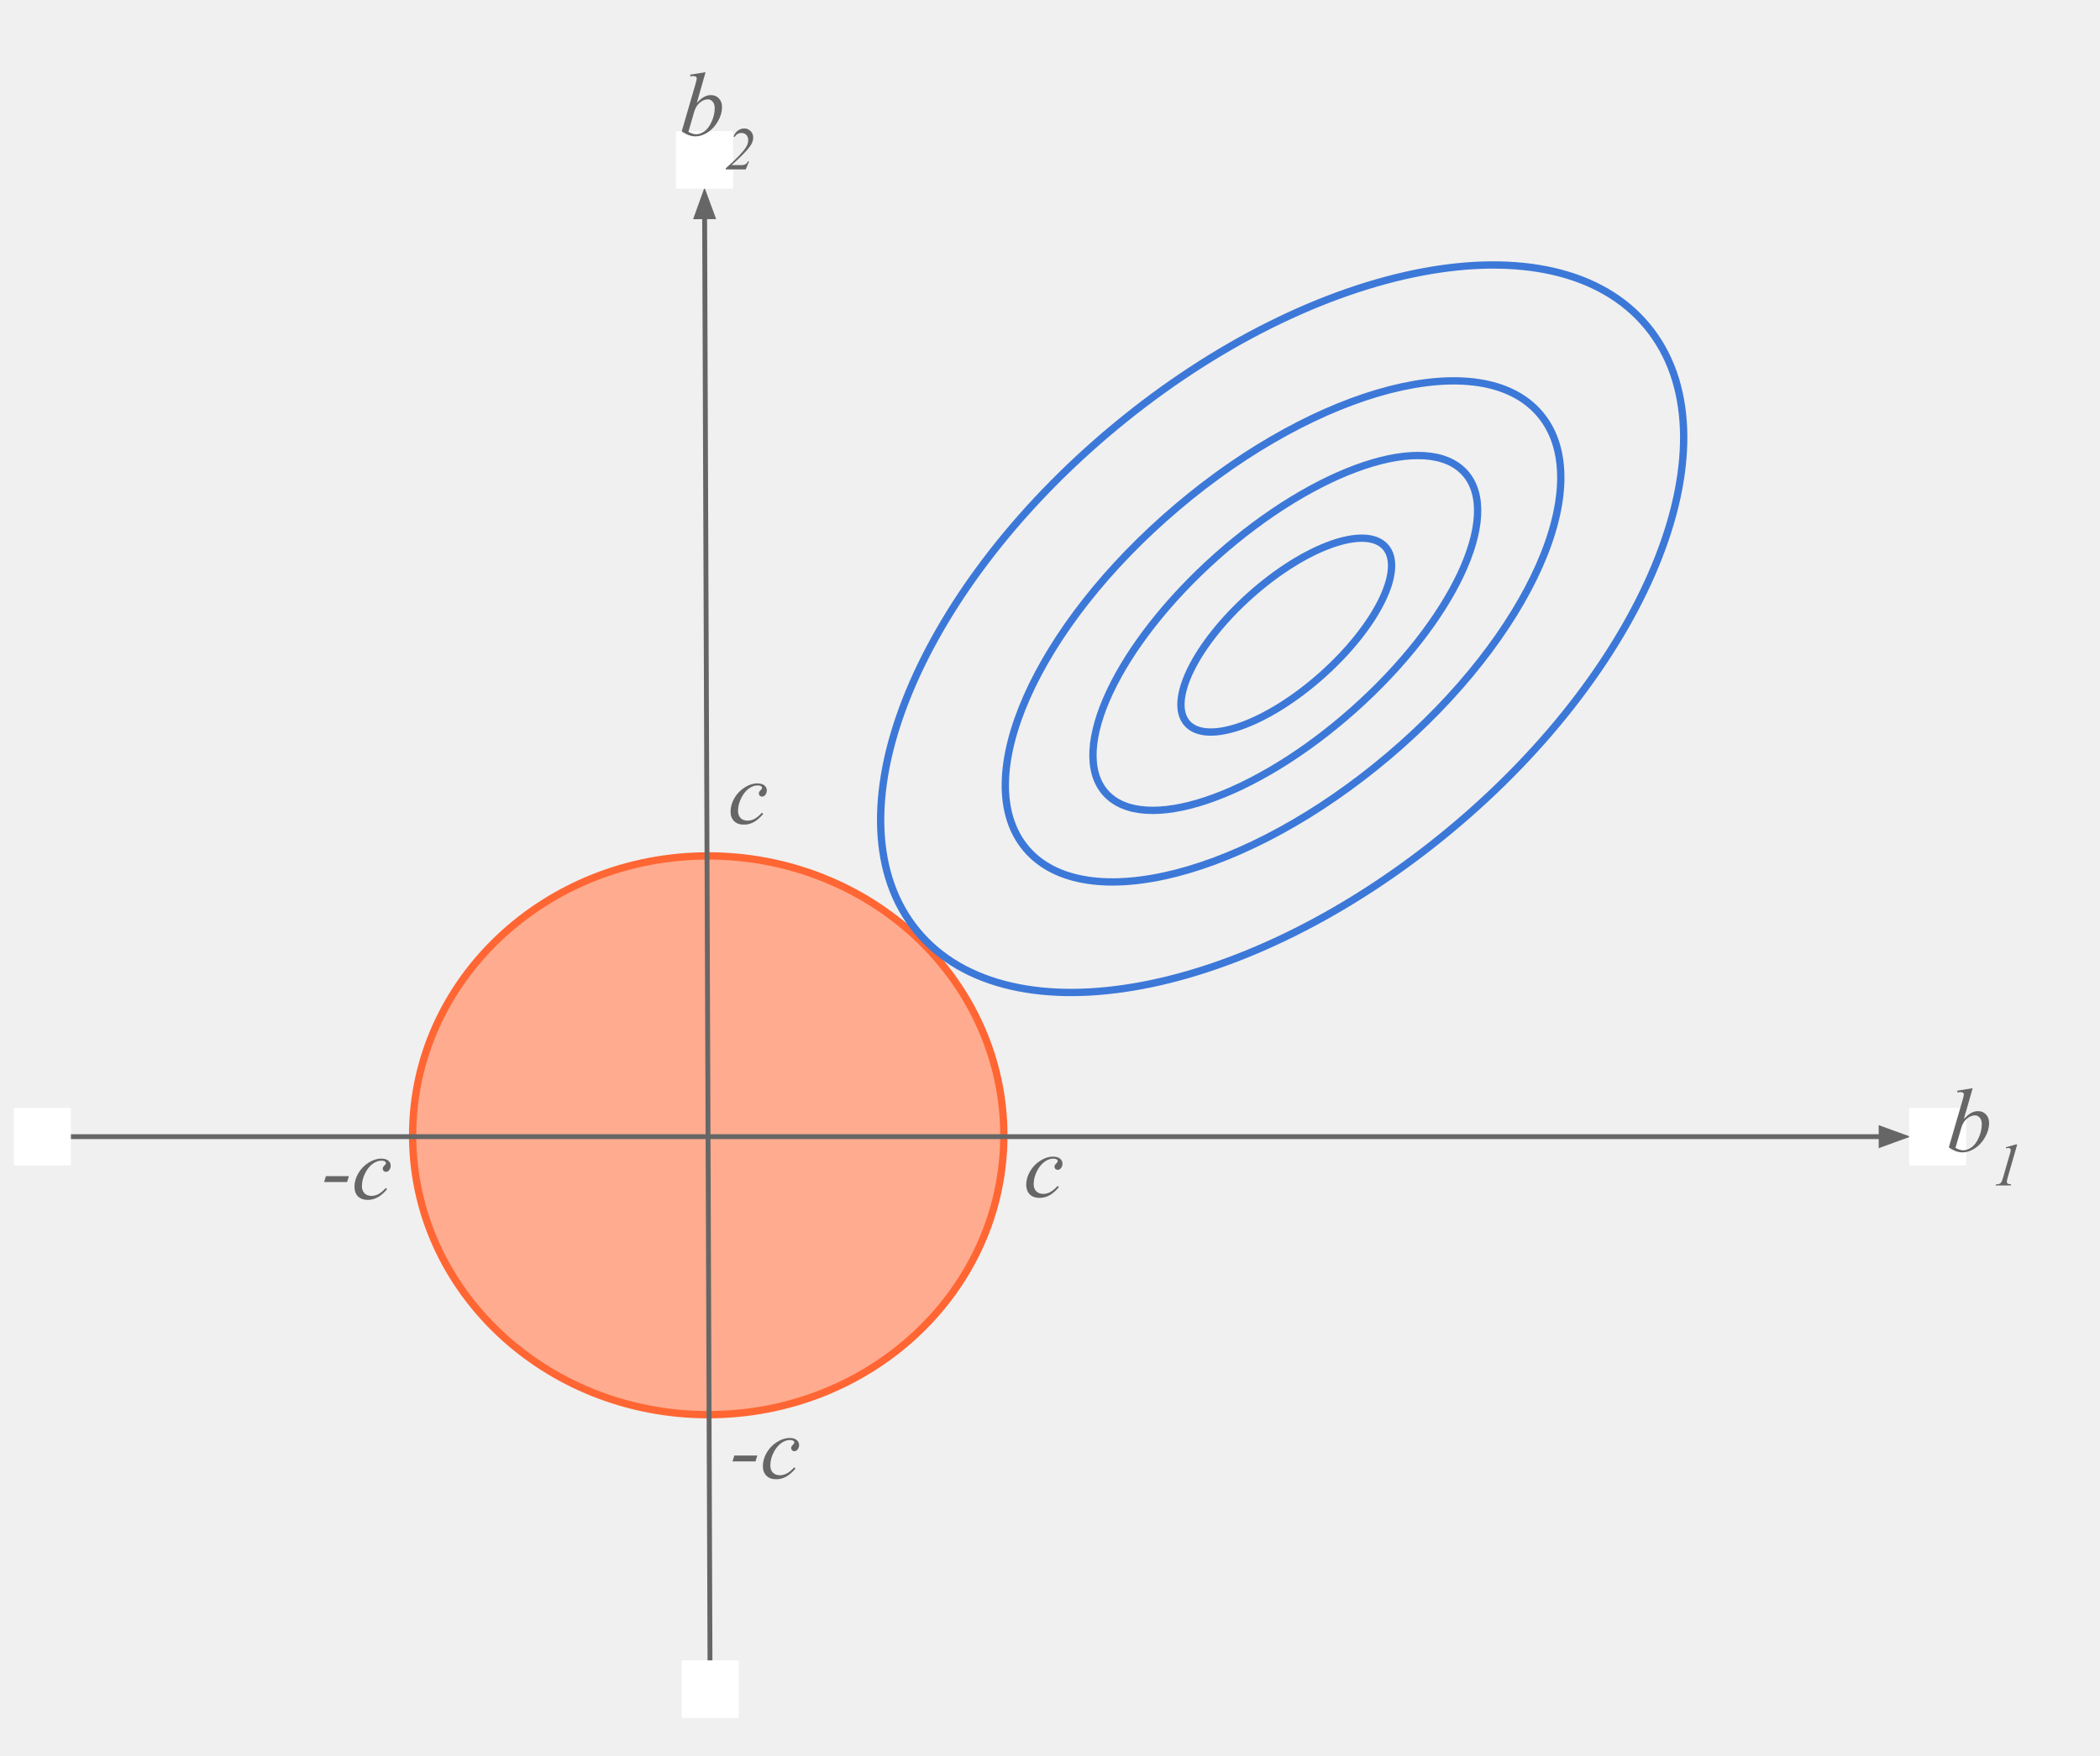
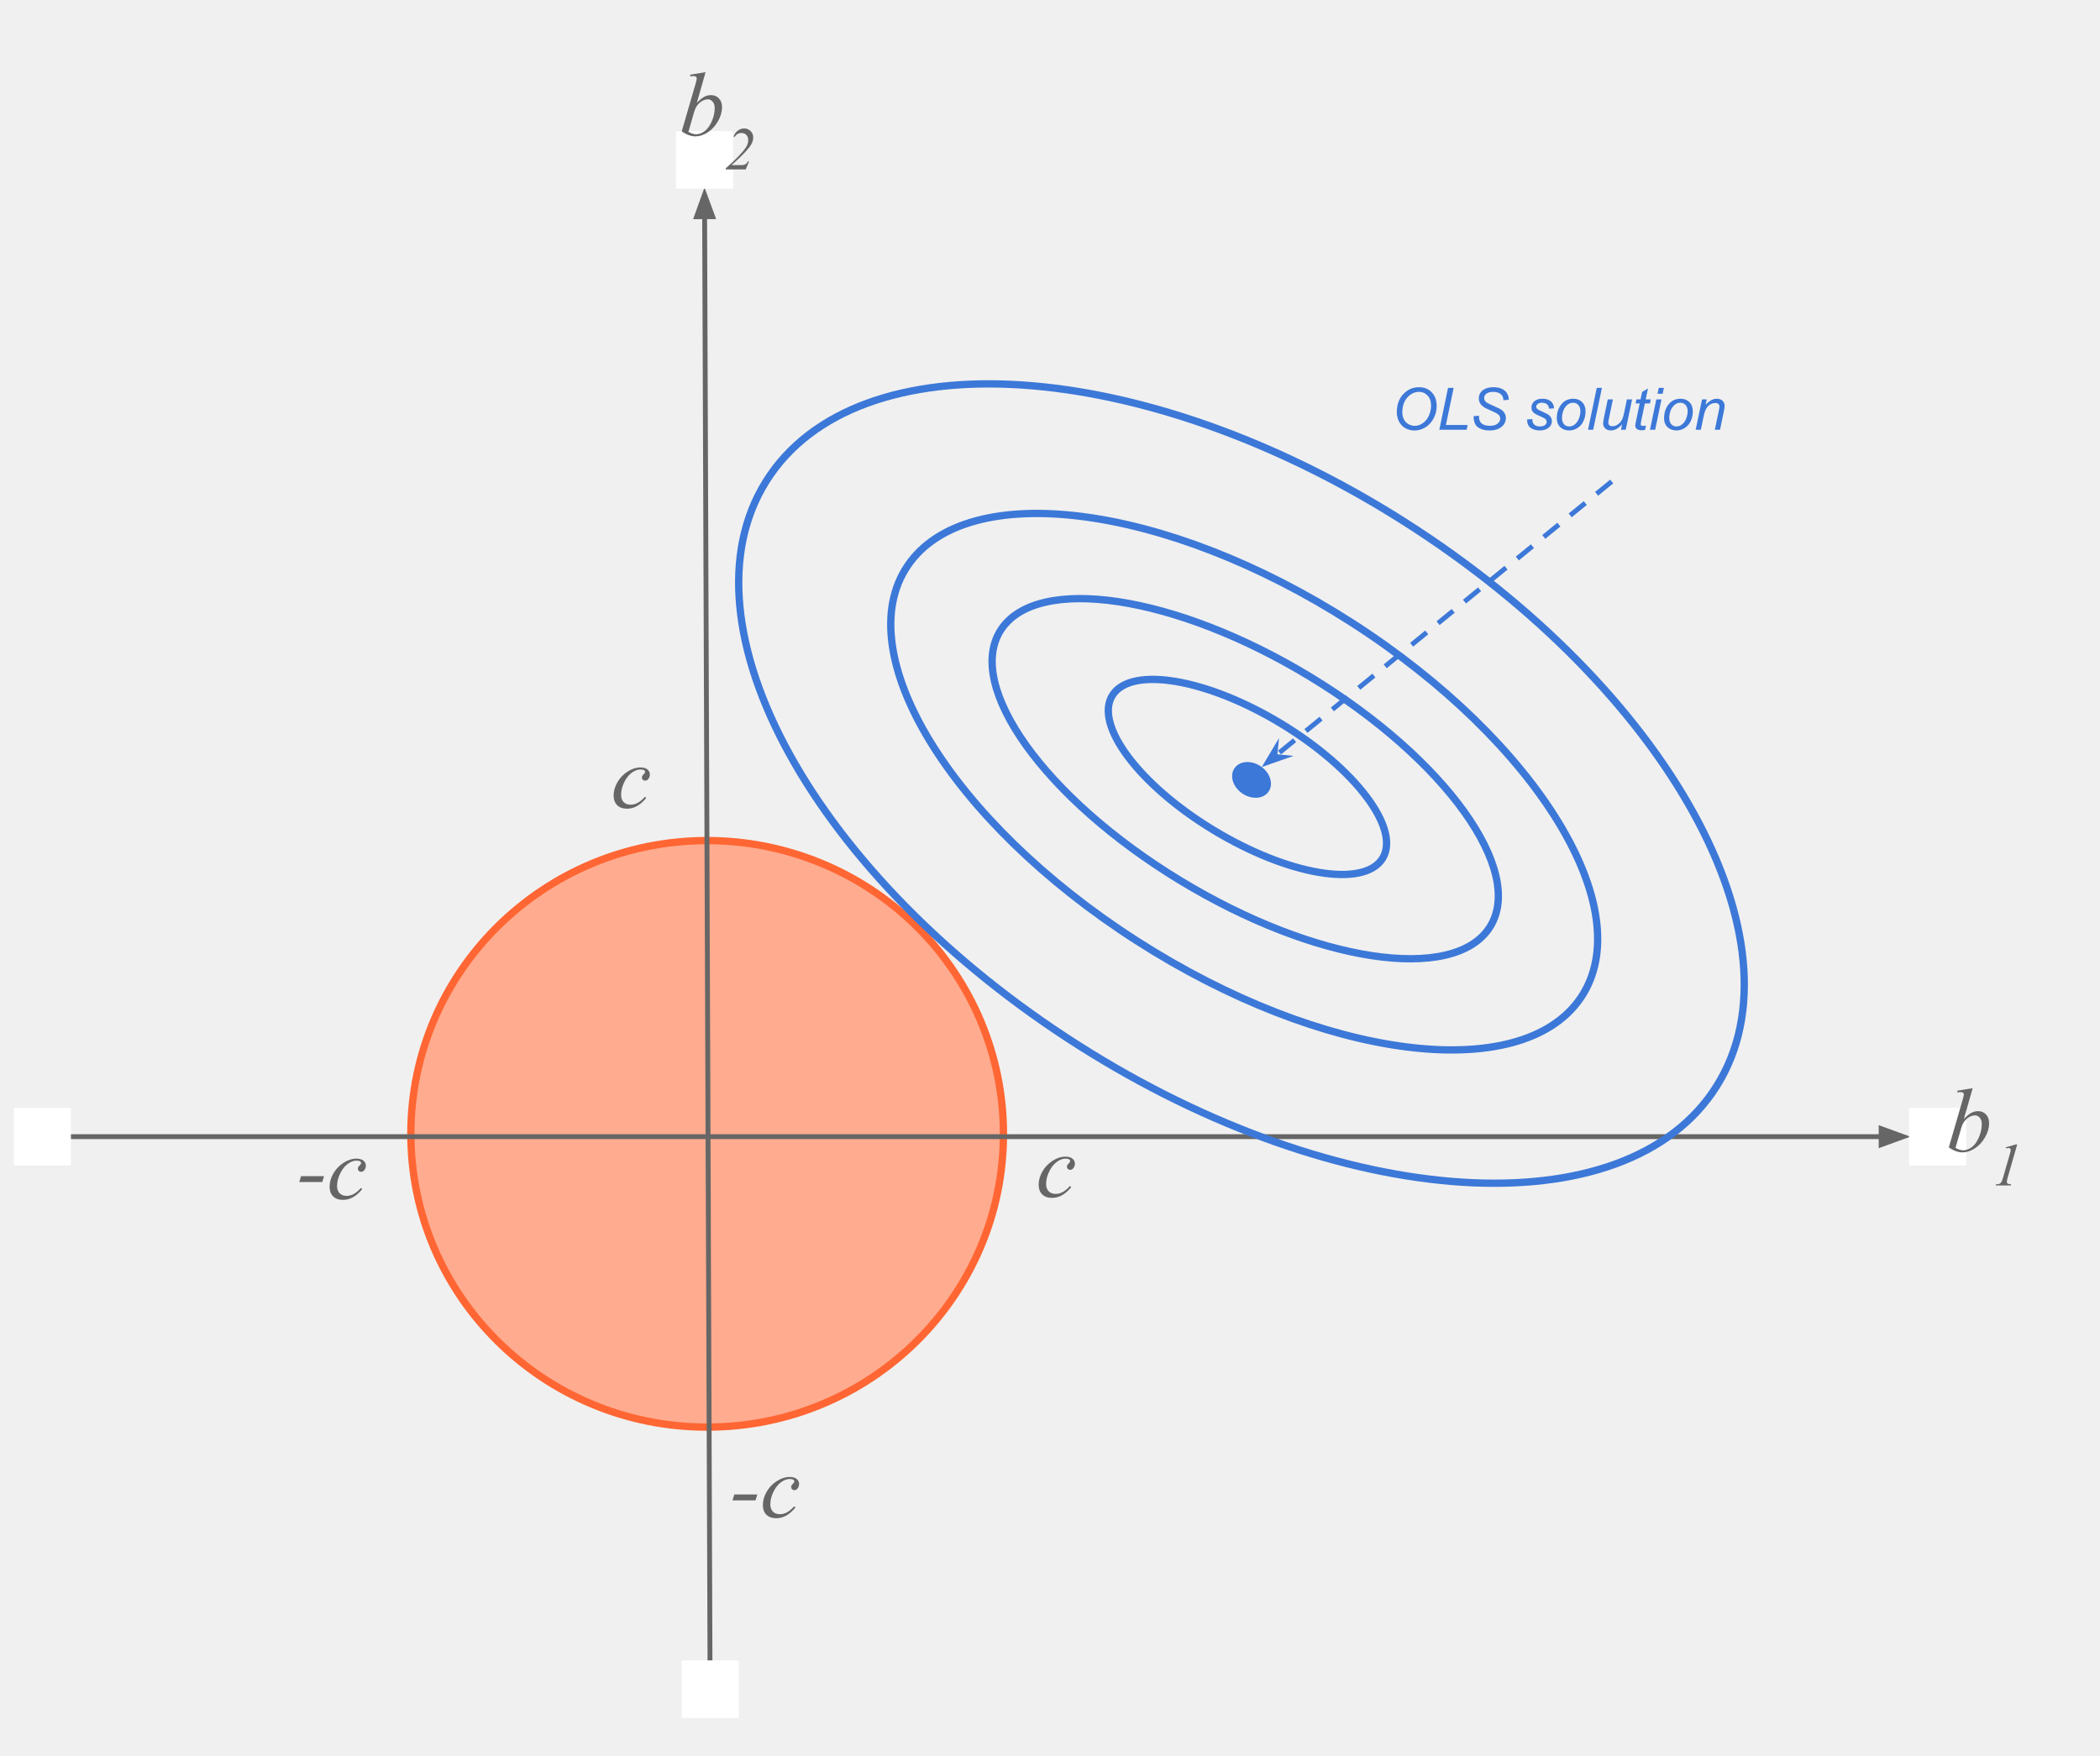
<svg xmlns="http://www.w3.org/2000/svg" version="1.1" viewBox="0.0 0.0 861.971 720.814" fill="none" stroke="none" stroke-linecap="square" stroke-miterlimit="10">
  <clipPath id="p.0">
    <path d="m0 0l861.971 0l0 720.814l-861.971 0l0 -720.814z" clip-rule="nonzero" />
  </clipPath>
  <g clip-path="url(#p.0)">
    <path fill="#000000" fill-opacity="0.0" d="m0 0l861.971 0l0 720.814l-861.971 0z" fill-rule="evenodd" />
-     <path fill="#ffab8f" d="m169.37 466.114l0 0c0 -63.352 54.325 -114.709 121.339 -114.709l0 0c32.181 0 63.044 12.085 85.799 33.597c22.755 21.512 35.539 50.689 35.539 81.111l0 0c0 63.352 -54.325 114.709 -121.339 114.709l0 0c-67.013 0 -121.339 -51.357 -121.339 -114.709z" fill-rule="evenodd" />
-     <path stroke="#ff6633" stroke-width="3.0" stroke-linejoin="round" stroke-linecap="butt" d="m169.37 466.114l0 0c0 -63.352 54.325 -114.709 121.339 -114.709l0 0c32.181 0 63.044 12.085 85.799 33.597c22.755 21.512 35.539 50.689 35.539 81.111l0 0c0 63.352 -54.325 114.709 -121.339 114.709l0 0c-67.013 0 -121.339 -51.357 -121.339 -114.709z" fill-rule="evenodd" />
+     <path fill="#ffab8f" d="m168.641 465.519l0 0c0 -66.5 54.452 -120.409 121.622 -120.409l0 0c32.256 0 63.191 12.686 86 35.267c22.809 22.581 35.622 53.208 35.622 85.142l0 0c0 66.5 -54.452 120.409 -121.622 120.409l0 0c-67.17 0 -121.622 -53.909 -121.622 -120.409z" fill-rule="evenodd" />
+     <path stroke="#ff6633" stroke-width="3.0" stroke-linejoin="round" stroke-linecap="butt" d="m168.641 465.519l0 0c0 -66.5 54.452 -120.409 121.622 -120.409l0 0c32.256 0 63.191 12.686 86 35.267c22.809 22.581 35.622 53.208 35.622 85.142l0 0c0 66.5 -54.452 120.409 -121.622 120.409l0 0c-67.17 0 -121.622 -53.909 -121.622 -120.409z" fill-rule="evenodd" />
    <path fill="#000000" fill-opacity="0.0" d="m291.509 704.845l-2.331 -627.874" fill-rule="evenodd" />
    <path stroke="#666666" stroke-width="2.0" stroke-linejoin="round" stroke-linecap="butt" d="m291.509 704.845l-2.286 -615.874" fill-rule="evenodd" />
    <path fill="#666666" stroke="#666666" stroke-width="2.0" stroke-linecap="butt" d="m292.526 88.959l-3.337 -9.064l-3.27 9.088z" fill-rule="evenodd" />
    <path fill="#000000" fill-opacity="0.0" d="m28.612 466.675l755.528 0" fill-rule="evenodd" />
    <path stroke="#666666" stroke-width="2.0" stroke-linejoin="round" stroke-linecap="butt" d="m28.612 466.675l743.528 0" fill-rule="evenodd" />
    <path fill="#666666" stroke="#666666" stroke-width="2.0" stroke-linecap="butt" d="m772.139 469.978l9.076 -3.303l-9.076 -3.303z" fill-rule="evenodd" />
-     <path fill="#000000" fill-opacity="0.0" d="m376.52 382.384l0 0c-37.947 -45.748 -1.657 -138.464 81.055 -207.087l0 0c82.712 -68.622 180.526 -87.166 218.472 -41.417l0 0c37.947 45.748 1.657 138.464 -81.055 207.087l0 0c-82.712 68.622 -180.526 87.166 -218.472 41.417z" fill-rule="evenodd" />
-     <path stroke="#3c78d8" stroke-width="3.0" stroke-linejoin="round" stroke-linecap="butt" d="m376.52 382.384l0 0c-37.947 -45.748 -1.657 -138.464 81.055 -207.087l0 0c82.712 -68.622 180.526 -87.166 218.472 -41.417l0 0c37.947 45.748 1.657 138.464 -81.055 207.087l0 0c-82.712 68.622 -180.526 87.166 -218.472 41.417z" fill-rule="evenodd" />
-     <path fill="#000000" fill-opacity="0.0" d="m421.213 348.46l0 0c-23.909 -28.249 3.913 -91.099 62.142 -140.378l0 0c58.229 -49.279 124.815 -66.328 148.724 -38.079l0 0c23.909 28.249 -3.913 91.098 -62.142 140.378l0 0c-58.229 49.279 -124.815 66.328 -148.724 38.079z" fill-rule="evenodd" />
-     <path stroke="#3c78d8" stroke-width="3.0" stroke-linejoin="round" stroke-linecap="butt" d="m421.213 348.46l0 0c-23.909 -28.249 3.913 -91.099 62.142 -140.378l0 0c58.229 -49.279 124.815 -66.328 148.724 -38.079l0 0c23.909 28.249 -3.913 91.098 -62.142 140.378l0 0c-58.229 49.279 -124.815 66.328 -148.724 38.079z" fill-rule="evenodd" />
-     <path fill="#000000" fill-opacity="0.0" d="m453.787 325.521l0 0c-15.49 -17.412 4.985 -60.922 45.732 -97.181l0 0c40.747 -36.259 86.337 -51.538 101.827 -34.126l0 0c15.49 17.412 -4.985 60.922 -45.732 97.181l0 0c-40.747 36.259 -86.337 51.538 -101.827 34.126z" fill-rule="evenodd" />
-     <path stroke="#3c78d8" stroke-width="3.0" stroke-linejoin="round" stroke-linecap="butt" d="m453.787 325.521l0 0c-15.49 -17.412 4.985 -60.922 45.732 -97.181l0 0c40.747 -36.259 86.337 -51.538 101.827 -34.126l0 0c15.49 17.412 -4.985 60.922 -45.732 97.181l0 0c-40.747 36.259 -86.337 51.538 -101.827 34.126z" fill-rule="evenodd" />
    <path fill="#ffffff" d="m277.979 54.331l22.425 0l0 22.646l-22.425 0z" fill-rule="evenodd" />
    <path stroke="#ffffff" stroke-width="1.0" stroke-linejoin="round" stroke-linecap="butt" d="m277.979 54.331l22.425 0l0 22.646l-22.425 0z" fill-rule="evenodd" />
    <path fill="#ffffff" d="m280.297 682.199l22.425 0l0 22.646l-22.425 0z" fill-rule="evenodd" />
    <path stroke="#ffffff" stroke-width="1.0" stroke-linejoin="round" stroke-linecap="butt" d="m280.297 682.199l22.425 0l0 22.646l-22.425 0z" fill-rule="evenodd" />
    <path fill="#ffffff" d="m6.186 455.352l22.425 0l0 22.646l-22.425 0z" fill-rule="evenodd" />
    <path stroke="#ffffff" stroke-width="1.0" stroke-linejoin="round" stroke-linecap="butt" d="m6.186 455.352l22.425 0l0 22.646l-22.425 0z" fill-rule="evenodd" />
    <path fill="#ffffff" d="m784.123 455.352l22.425 0l0 22.646l-22.425 0z" fill-rule="evenodd" />
    <path stroke="#ffffff" stroke-width="1.0" stroke-linejoin="round" stroke-linecap="butt" d="m784.123 455.352l22.425 0l0 22.646l-22.425 0z" fill-rule="evenodd" />
-     <path fill="#000000" fill-opacity="0.0" d="m487.304 296.992l0 0c-8.097 -9.08 3.543 -32.664 26 -52.677l0 0c22.457 -20.013 47.226 -28.875 55.323 -19.795l0 0c8.097 9.08 -3.543 32.664 -26.0 52.677l0 0c-22.457 20.013 -47.226 28.875 -55.323 19.795z" fill-rule="evenodd" />
-     <path stroke="#3c78d8" stroke-width="3.0" stroke-linejoin="round" stroke-linecap="butt" d="m487.304 296.992l0 0c-8.097 -9.08 3.543 -32.664 26 -52.677l0 0c22.457 -20.013 47.226 -28.875 55.323 -19.795l0 0c8.097 9.08 -3.543 32.664 -26.0 52.677l0 0c-22.457 20.013 -47.226 28.875 -55.323 19.795z" fill-rule="evenodd" />
    <path fill="#000000" fill-opacity="0.0" d="m789.934 427.856l57.575 0l0 63.465l-57.575 0z" fill-rule="evenodd" />
    <path fill="#666666" d="m809.699 446.774l-3.578 12.594q1.75 -1.812 3.047 -2.484q1.297 -0.688 2.719 -0.688q2.016 0 3.281 1.344q1.281 1.328 1.281 3.594q0 2.938 -1.688 5.844q-1.672 2.906 -4.203 4.531q-2.531 1.625 -4.984 1.625q-2.766 0 -5.656 -2.062l5.547 -19.078q0.625 -2.203 0.625 -2.594q0 -0.469 -0.281 -0.703q-0.422 -0.328 -1.25 -0.328q-0.375 0 -1.156 0.125l0 -0.688l6.297 -1.031zm-7.047 24.5q1.828 1.0 3.203 1.0q1.609 0 3.328 -1.172q1.719 -1.172 2.984 -3.953q1.281 -2.797 1.281 -5.641q0 -1.688 -0.844 -2.625q-0.828 -0.953 -1.953 -0.953q-1.688 0 -3.312 1.359q-1.625 1.359 -2.312 3.781l-2.375 8.203z" fill-rule="nonzero" />
    <path fill="#666666" d="m827.988 469.883l-3.922 13.625q-0.328 1.203 -0.328 1.734q0 0.438 0.297 0.688q0.312 0.234 1.453 0.312l-0.109 0.453l-6.266 0l0.172 -0.453q1.0 -0.016 1.312 -0.156q0.516 -0.219 0.766 -0.578q0.406 -0.562 0.812 -2.0l2.812 -9.781q0.266 -0.891 0.281 -1.031q0.047 -0.234 0.047 -0.469q0 -0.422 -0.234 -0.656q-0.234 -0.25 -0.641 -0.25q-0.312 0 -0.984 0.141l-0.156 -0.438l4.094 -1.141l0.594 0z" fill-rule="nonzero" />
    <path fill="#000000" fill-opacity="0.0" d="m269.843 10.708l57.575 0l0 63.465l-57.575 0z" fill-rule="evenodd" />
    <path fill="#666666" d="m289.608 29.626l-3.578 12.594q1.75 -1.812 3.047 -2.484q1.297 -0.688 2.719 -0.688q2.016 0 3.281 1.344q1.281 1.328 1.281 3.594q0 2.938 -1.688 5.844q-1.672 2.906 -4.203 4.531q-2.531 1.625 -4.984 1.625q-2.766 0 -5.656 -2.062l5.547 -19.078q0.625 -2.203 0.625 -2.594q0 -0.469 -0.281 -0.703q-0.422 -0.328 -1.25 -0.328q-0.375 0 -1.156 0.125l0 -0.688l6.297 -1.031zm-7.047 24.5q1.828 1.0 3.203 1.0q1.609 0 3.328 -1.172q1.719 -1.172 2.984 -3.953q1.281 -2.797 1.281 -5.641q0 -1.688 -0.844 -2.625q-0.828 -0.953 -1.953 -0.953q-1.688 0 -3.312 1.359q-1.625 1.359 -2.312 3.781l-2.375 8.203z" fill-rule="nonzero" />
    <path fill="#666666" d="m306.1 69.548l-8.203 0l0 -0.453q6.266 -5.484 8.281 -8.609q0.938 -1.438 0.938 -3.031q0 -1.266 -0.781 -2.062q-0.781 -0.797 -2.016 -0.797q-1.719 0 -2.812 1.641l-0.422 -0.188q0.609 -1.578 1.797 -2.438q1.203 -0.875 2.578 -0.875q1.562 0 2.625 1.078q1.078 1.078 1.078 2.609q0 1.062 -0.375 1.969q-0.578 1.422 -2.141 3.188q-2.391 2.703 -6.359 6.203l4.125 0q1.0 0 1.641 -0.406q0.641 -0.422 0.922 -1.109l0.484 0l-1.359 3.281z" fill-rule="nonzero" />
-     <path fill="#000000" fill-opacity="0.0" d="m289.856 293.294l57.575 0l0 63.465l-57.575 0z" fill-rule="evenodd" />
-     <path fill="#666666" d="m313.262 334.165q-1.891 2.281 -3.828 3.344q-1.922 1.062 -4.078 1.062q-2.594 0 -4.047 -1.453q-1.438 -1.469 -1.438 -3.922q0 -2.797 1.547 -5.484q1.562 -2.703 4.203 -4.391q2.641 -1.688 5.172 -1.688q1.984 0 2.969 0.828q0.984 0.828 0.984 2.031q0 1.141 -0.688 1.938q-0.516 0.625 -1.266 0.625q-0.562 0 -0.938 -0.359q-0.375 -0.375 -0.375 -0.922q0 -0.344 0.141 -0.625q0.141 -0.297 0.562 -0.703q0.422 -0.422 0.516 -0.594q0.094 -0.188 0.094 -0.391q0 -0.391 -0.344 -0.641q-0.531 -0.359 -1.5 -0.359q-1.781 0 -3.531 1.266q-1.75 1.25 -2.984 3.562q-1.5 2.812 -1.5 5.609q0 1.859 1.047 2.953q1.062 1.078 2.891 1.078q1.406 0 2.781 -0.703q1.375 -0.703 3.094 -2.547l0.516 0.484z" fill-rule="nonzero" />
-     <path fill="#000000" fill-opacity="0.0" d="m411.212 446.533l57.575 0l0 63.465l-57.575 0z" fill-rule="evenodd" />
-     <path fill="#666666" d="m434.619 487.404q-1.891 2.281 -3.828 3.344q-1.922 1.062 -4.078 1.062q-2.594 0 -4.047 -1.453q-1.438 -1.469 -1.438 -3.922q0 -2.797 1.547 -5.484q1.562 -2.703 4.203 -4.391q2.641 -1.688 5.172 -1.688q1.984 0 2.969 0.828q0.984 0.828 0.984 2.031q0 1.141 -0.688 1.938q-0.516 0.625 -1.266 0.625q-0.562 0 -0.938 -0.359q-0.375 -0.375 -0.375 -0.922q0 -0.344 0.141 -0.625q0.141 -0.297 0.562 -0.703q0.422 -0.422 0.516 -0.594q0.094 -0.188 0.094 -0.391q0 -0.391 -0.344 -0.641q-0.531 -0.359 -1.5 -0.359q-1.781 0 -3.531 1.266q-1.75 1.25 -2.984 3.562q-1.5 2.812 -1.5 5.609q0 1.859 1.047 2.953q1.062 1.078 2.891 1.078q1.406 0 2.781 -0.703q1.375 -0.703 3.094 -2.547l0.516 0.484z" fill-rule="nonzero" />
-     <path fill="#000000" fill-opacity="0.0" d="m123.044 447.352l57.575 0l0 63.465l-57.575 0z" fill-rule="evenodd" />
-     <path fill="#666666" d="m143.216 482.879l-0.75 2.422l-9.438 0l0.75 -2.422l9.438 0zm15.665 5.344q-1.891 2.281 -3.828 3.344q-1.922 1.062 -4.078 1.062q-2.594 0 -4.047 -1.453q-1.438 -1.469 -1.438 -3.922q0 -2.797 1.547 -5.484q1.562 -2.703 4.203 -4.391q2.641 -1.688 5.172 -1.688q1.984 0 2.969 0.828q0.984 0.828 0.984 2.031q0 1.141 -0.688 1.938q-0.516 0.625 -1.266 0.625q-0.562 0 -0.938 -0.359q-0.375 -0.375 -0.375 -0.922q0 -0.344 0.141 -0.625q0.141 -0.297 0.562 -0.703q0.422 -0.422 0.516 -0.594q0.094 -0.188 0.094 -0.391q0 -0.391 -0.344 -0.641q-0.531 -0.359 -1.5 -0.359q-1.781 0 -3.531 1.266q-1.75 1.25 -2.984 3.562q-1.5 2.812 -1.5 5.609q0 1.859 1.047 2.953q1.062 1.078 2.891 1.078q1.406 0 2.781 -0.703q1.375 -0.703 3.094 -2.547l0.516 0.484z" fill-rule="nonzero" />
-     <path fill="#000000" fill-opacity="0.0" d="m290.682 562.05l57.575 0l0 63.465l-57.575 0z" fill-rule="evenodd" />
-     <path fill="#666666" d="m310.854 597.577l-0.75 2.422l-9.438 0l0.75 -2.422l9.438 0zm15.665 5.344q-1.891 2.281 -3.828 3.344q-1.922 1.062 -4.078 1.062q-2.594 0 -4.047 -1.453q-1.438 -1.469 -1.438 -3.922q0 -2.797 1.547 -5.484q1.562 -2.703 4.203 -4.391q2.641 -1.688 5.172 -1.688q1.984 0 2.969 0.828q0.984 0.828 0.984 2.031q0 1.141 -0.688 1.938q-0.516 0.625 -1.266 0.625q-0.562 0 -0.938 -0.359q-0.375 -0.375 -0.375 -0.922q0 -0.344 0.141 -0.625q0.141 -0.297 0.562 -0.703q0.422 -0.422 0.516 -0.594q0.094 -0.188 0.094 -0.391q0 -0.391 -0.344 -0.641q-0.531 -0.359 -1.5 -0.359q-1.781 0 -3.531 1.266q-1.75 1.25 -2.984 3.562q-1.5 2.812 -1.5 5.609q0 1.859 1.047 2.953q1.062 1.078 2.891 1.078q1.406 0 2.781 -0.703q1.375 -0.703 3.094 -2.547l0.516 0.484z" fill-rule="nonzero" />
+     <path fill="#000000" fill-opacity="0.0" d="m241.856 286.744l57.575 0l0 63.465l-57.575 0z" fill-rule="evenodd" />
+     <path fill="#666666" d="m265.262 327.616q-1.891 2.281 -3.828 3.344q-1.922 1.062 -4.078 1.062q-2.594 0 -4.047 -1.453q-1.438 -1.469 -1.438 -3.922q0 -2.797 1.547 -5.484q1.562 -2.703 4.203 -4.391q2.641 -1.688 5.172 -1.688q1.984 0 2.969 0.828q0.984 0.828 0.984 2.031q0 1.141 -0.688 1.938q-0.516 0.625 -1.266 0.625q-0.562 0 -0.938 -0.359q-0.375 -0.375 -0.375 -0.922q0 -0.344 0.141 -0.625q0.141 -0.297 0.562 -0.703q0.422 -0.422 0.516 -0.594q0.094 -0.188 0.094 -0.391q0 -0.391 -0.344 -0.641q-0.531 -0.359 -1.5 -0.359q-1.781 0 -3.531 1.266q-1.75 1.25 -2.984 3.562q-1.5 2.812 -1.5 5.609q0 1.859 1.047 2.953q1.063 1.078 2.891 1.078q1.406 0 2.781 -0.703q1.375 -0.703 3.094 -2.547l0.516 0.484z" fill-rule="nonzero" />
+     <path fill="#000000" fill-opacity="0.0" d="m416.312 446.533l57.575 0l0 63.465l-57.575 0z" fill-rule="evenodd" />
+     <path fill="#666666" d="m439.718 487.404q-1.891 2.281 -3.828 3.344q-1.922 1.062 -4.078 1.062q-2.594 0 -4.047 -1.453q-1.438 -1.469 -1.438 -3.922q0 -2.797 1.547 -5.484q1.562 -2.703 4.203 -4.391q2.641 -1.688 5.172 -1.688q1.984 0 2.969 0.828q0.984 0.828 0.984 2.031q0 1.141 -0.688 1.938q-0.516 0.625 -1.266 0.625q-0.562 0 -0.938 -0.359q-0.375 -0.375 -0.375 -0.922q0 -0.344 0.141 -0.625q0.141 -0.297 0.562 -0.703q0.422 -0.422 0.516 -0.594q0.094 -0.188 0.094 -0.391q0 -0.391 -0.344 -0.641q-0.531 -0.359 -1.5 -0.359q-1.781 0 -3.531 1.266q-1.75 1.25 -2.984 3.562q-1.5 2.812 -1.5 5.609q0 1.859 1.047 2.953q1.062 1.078 2.891 1.078q1.406 0 2.781 -0.703q1.375 -0.703 3.094 -2.547l0.516 0.484z" fill-rule="nonzero" />
+     <path fill="#000000" fill-opacity="0.0" d="m112.846 447.352l57.575 0l0 63.465l-57.575 0z" fill-rule="evenodd" />
+     <path fill="#666666" d="m133.018 482.879l-0.75 2.422l-9.438 0l0.75 -2.422l9.438 0zm15.665 5.344q-1.891 2.281 -3.828 3.344q-1.922 1.062 -4.078 1.062q-2.594 0 -4.047 -1.453q-1.438 -1.469 -1.438 -3.922q0 -2.797 1.547 -5.484q1.562 -2.703 4.203 -4.391q2.641 -1.688 5.172 -1.688q1.984 0 2.969 0.828q0.984 0.828 0.984 2.031q0 1.141 -0.688 1.938q-0.516 0.625 -1.266 0.625q-0.562 0 -0.938 -0.359q-0.375 -0.375 -0.375 -0.922q0 -0.344 0.141 -0.625q0.141 -0.297 0.562 -0.703q0.422 -0.422 0.516 -0.594q0.094 -0.188 0.094 -0.391q0 -0.391 -0.344 -0.641q-0.531 -0.359 -1.5 -0.359q-1.781 0 -3.531 1.266q-1.75 1.25 -2.984 3.562q-1.5 2.812 -1.5 5.609q0 1.859 1.047 2.953q1.062 1.078 2.891 1.078q1.406 0 2.781 -0.703q1.375 -0.703 3.094 -2.547l0.516 0.484z" fill-rule="nonzero" />
+     <path fill="#000000" fill-opacity="0.0" d="m290.682 578.05l57.575 0l0 63.465l-57.575 0z" fill-rule="evenodd" />
+     <path fill="#666666" d="m310.854 613.577l-0.75 2.422l-9.438 0l0.75 -2.422l9.438 0zm15.665 5.344q-1.891 2.281 -3.828 3.344q-1.922 1.062 -4.078 1.062q-2.594 0 -4.047 -1.453q-1.438 -1.469 -1.438 -3.922q0 -2.797 1.547 -5.484q1.562 -2.703 4.203 -4.391q2.641 -1.688 5.172 -1.688q1.984 0 2.969 0.828q0.984 0.828 0.984 2.031q0 1.141 -0.688 1.938q-0.516 0.625 -1.266 0.625q-0.562 0 -0.938 -0.359q-0.375 -0.375 -0.375 -0.922q0 -0.344 0.141 -0.625q0.141 -0.297 0.562 -0.703q0.422 -0.422 0.516 -0.594q0.094 -0.188 0.094 -0.391q0 -0.391 -0.344 -0.641q-0.531 -0.359 -1.5 -0.359q-1.781 0 -3.531 1.266q-1.75 1.25 -2.984 3.562q-1.5 2.812 -1.5 5.609q0 1.859 1.047 2.953q1.062 1.078 2.891 1.078q1.406 0 2.781 -0.703q1.375 -0.703 3.094 -2.547l0.516 0.484z" fill-rule="nonzero" />
+     <path fill="#000000" fill-opacity="0.0" d="m702.927 448.495l0 0c-39.778 57.525 -158.588 47.39 -265.368 -22.636l0 0c-106.78 -70.026 -161.096 -173.427 -121.318 -230.951l0 0c39.778 -57.525 158.588 -47.39 265.368 22.636l0 0c106.78 70.026 161.096 173.427 121.318 230.951z" fill-rule="evenodd" />
+     <path stroke="#3c78d8" stroke-width="3.0" stroke-linejoin="round" stroke-linecap="butt" d="m702.927 448.495l0 0c-39.778 57.525 -158.588 47.39 -265.368 -22.636l0 0c-106.78 -70.026 -161.096 -173.427 -121.318 -230.951l0 0c39.778 -57.525 158.588 -47.39 265.368 22.636l0 0c106.78 70.026 161.096 173.427 121.318 230.951z" fill-rule="evenodd" />
+     <path fill="#000000" fill-opacity="0.0" d="m648.848 409.626l0 0c-24.4 36.053 -106.031 25.573 -182.326 -23.408l0 0c-76.295 -48.981 -118.365 -117.914 -93.964 -153.968l0 0c24.4 -36.053 106.031 -25.573 182.326 23.408l0 0c76.296 48.981 118.365 117.914 93.964 153.968z" fill-rule="evenodd" />
+     <path stroke="#3c78d8" stroke-width="3.0" stroke-linejoin="round" stroke-linecap="butt" d="m648.848 409.626l0 0c-24.4 36.053 -106.031 25.573 -182.326 -23.408l0 0c-76.295 -48.981 -118.365 -117.914 -93.964 -153.968l0 0c24.4 -36.053 106.031 -25.573 182.326 23.408l0 0c76.296 48.981 118.365 117.914 93.964 153.968z" fill-rule="evenodd" />
+     <path fill="#000000" fill-opacity="0.0" d="m611.484 380.704l0 0c-14.784 23.065 -71.701 14.452 -127.128 -19.237l0 0c-55.427 -33.689 -88.375 -79.697 -73.591 -102.761l0 0c14.784 -23.065 71.701 -14.452 127.128 19.237l0 0c55.427 33.689 88.375 79.697 73.591 102.761z" fill-rule="evenodd" />
+     <path stroke="#3c78d8" stroke-width="3.0" stroke-linejoin="round" stroke-linecap="butt" d="m611.484 380.704l0 0c-14.784 23.065 -71.701 14.452 -127.128 -19.237l0 0c-55.427 -33.689 -88.375 -79.697 -73.591 -102.761l0 0c14.784 -23.065 71.701 -14.452 127.128 19.237l0 0c55.427 33.689 88.375 79.697 73.591 102.761z" fill-rule="evenodd" />
+     <path fill="#000000" fill-opacity="0.0" d="m567.395 352.572l0 0c-7.71 12.045 -38.749 6.772 -69.327 -11.777l0 0c-30.579 -18.549 -49.117 -43.35 -41.408 -55.395l0 0c7.71 -12.045 38.749 -6.772 69.327 11.777l0 0c30.579 18.549 49.117 43.35 41.408 55.395z" fill-rule="evenodd" />
+     <path stroke="#3c78d8" stroke-width="3.0" stroke-linejoin="round" stroke-linecap="butt" d="m567.395 352.572l0 0c-7.71 12.045 -38.749 6.772 -69.327 -11.777l0 0c-30.579 -18.549 -49.117 -43.35 -41.408 -55.395l0 0c7.71 -12.045 38.749 -6.772 69.327 11.777l0 0c30.579 18.549 49.117 43.35 41.408 55.395z" fill-rule="evenodd" />
+     <path fill="#3c78d8" d="m506.94 315.092l0 0c2.323 -2.912 7.239 -2.986 10.979 -0.165l0 0c3.74 2.821 4.889 7.469 2.566 10.381l0 0c-2.323 2.912 -7.239 2.986 -10.979 0.165l0 0c-3.74 -2.821 -4.889 -7.469 -2.566 -10.381z" fill-rule="evenodd" />
+     <path fill="#000000" fill-opacity="0.0" d="m562.151 144.403l198.795 0l0 53.282l-198.795 0z" fill-rule="evenodd" />
+     <path fill="#3c78d8" d="m573.338 169.24q0 -4.594 2.656 -7.422q2.656 -2.844 6.438 -2.844q3.219 0 5.234 2.094q2.031 2.078 2.031 5.594q0 2.516 -1.031 4.656q-0.75 1.609 -1.922 2.781q-1.156 1.156 -2.484 1.797q-1.75 0.844 -3.719 0.844q-2.062 0 -3.766 -0.984q-1.688 -0.984 -2.562 -2.75q-0.875 -1.766 -0.875 -3.766zm2.266 0.125q0 1.516 0.625 2.781q0.625 1.266 1.859 1.984q1.25 0.703 2.625 0.703q1.328 0 2.516 -0.625q1.203 -0.625 2.141 -1.734q0.953 -1.125 1.484 -2.766q0.547 -1.641 0.547 -3.219q0 -2.562 -1.438 -4.078q-1.422 -1.531 -3.531 -1.531q-2.703 0 -4.766 2.312q-2.062 2.297 -2.062 6.172zm15.184 7.078l3.578 -17.188l2.297 0l-3.172 15.234l8.922 0l-0.422 1.953l-11.203 0zm14.066 -5.562l2.25 -0.203l-0.016 0.594q0 1.0 0.453 1.828q0.453 0.828 1.5 1.281q1.062 0.438 2.516 0.438q2.062 0 3.141 -0.891q1.094 -0.906 1.094 -2.062q0 -0.812 -0.578 -1.484q-0.578 -0.656 -3.203 -1.781q-2.016 -0.875 -2.766 -1.344q-1.156 -0.766 -1.703 -1.656q-0.547 -0.906 -0.547 -2.047q0 -1.328 0.719 -2.391q0.734 -1.062 2.125 -1.625q1.406 -0.562 3.156 -0.562q2.109 0 3.547 0.703q1.438 0.703 2.078 1.875q0.656 1.172 0.656 2.234q0 0.109 0 0.344l-2.219 0.188q0 -0.734 -0.125 -1.141q-0.234 -0.719 -0.734 -1.203q-0.484 -0.5 -1.359 -0.797q-0.859 -0.297 -1.922 -0.297q-1.875 0 -2.922 0.844q-0.797 0.641 -0.797 1.703q0 0.641 0.328 1.141q0.328 0.5 1.188 0.969q0.609 0.344 2.891 1.359q1.859 0.812 2.562 1.281q0.938 0.625 1.438 1.516q0.5 0.875 0.5 2.0q0 1.391 -0.844 2.578q-0.844 1.172 -2.344 1.828q-1.5 0.641 -3.438 0.641q-2.922 0 -4.766 -1.266q-1.844 -1.281 -1.859 -4.594zm21.988 1.312l2.125 -0.141q0 0.922 0.281 1.562q0.281 0.641 1.031 1.062q0.75 0.406 1.766 0.406q1.406 0 2.109 -0.562q0.703 -0.562 0.703 -1.328q0 -0.547 -0.422 -1.047q-0.438 -0.484 -2.125 -1.203q-1.672 -0.719 -2.141 -1.016q-0.781 -0.484 -1.188 -1.125q-0.391 -0.656 -0.391 -1.5q0 -1.484 1.172 -2.531q1.172 -1.062 3.281 -1.062q2.344 0 3.562 1.094q1.219 1.078 1.266 2.844l-2.062 0.141q-0.047 -1.125 -0.797 -1.781q-0.75 -0.656 -2.125 -0.656q-1.109 0 -1.719 0.516q-0.609 0.5 -0.609 1.078q0 0.594 0.531 1.031q0.359 0.312 1.812 0.938q2.438 1.062 3.078 1.672q1.0 0.969 1.0 2.359q0 0.938 -0.562 1.828q-0.562 0.891 -1.734 1.422q-1.172 0.531 -2.75 0.531q-2.156 0 -3.672 -1.062q-1.5 -1.078 -1.422 -3.469zm12.172 -0.469q0 -3.656 2.141 -6.047q1.781 -1.969 4.641 -1.969q2.25 0 3.625 1.406q1.391 1.406 1.391 3.797q0 2.156 -0.875 4.0q-0.859 1.844 -2.469 2.828q-1.594 0.984 -3.359 0.984q-1.453 0 -2.656 -0.625q-1.188 -0.625 -1.812 -1.75q-0.625 -1.141 -0.625 -2.625zm2.125 -0.219q0 1.766 0.844 2.672q0.844 0.906 2.141 0.906q0.688 0 1.344 -0.266q0.672 -0.281 1.25 -0.844q0.578 -0.562 0.969 -1.281q0.406 -0.734 0.656 -1.562q0.359 -1.156 0.359 -2.219q0 -1.688 -0.844 -2.625q-0.844 -0.938 -2.141 -0.938q-1.0 0 -1.828 0.484q-0.812 0.469 -1.469 1.391q-0.656 0.906 -0.969 2.125q-0.312 1.203 -0.312 2.156zm10.691 4.938l3.578 -17.188l2.125 0l-3.594 17.188l-2.109 0zm13.988 -2.25q-2.234 2.531 -4.578 2.531q-1.453 0 -2.344 -0.828q-0.875 -0.828 -0.875 -2.016q0 -0.797 0.406 -2.703l1.5 -7.188l2.109 0l-1.656 7.969q-0.219 0.984 -0.219 1.547q0 0.703 0.422 1.094q0.438 0.391 1.266 0.391q0.891 0 1.734 -0.438q0.859 -0.438 1.469 -1.172q0.625 -0.734 1.016 -1.75q0.25 -0.641 0.594 -2.25l1.125 -5.391l2.125 0l-2.609 12.453l-1.953 0l0.469 -2.25zm9.801 0.531l-0.344 1.734q-0.766 0.203 -1.484 0.203q-1.266 0 -2.016 -0.625q-0.562 -0.469 -0.562 -1.281q0 -0.406 0.312 -1.891l1.516 -7.234l-1.688 0l0.344 -1.641l1.672 0l0.656 -3.047l2.422 -1.469l-0.953 4.516l2.094 0l-0.359 1.641l-2.078 0l-1.438 6.891q-0.266 1.312 -0.266 1.562q0 0.375 0.219 0.578q0.219 0.203 0.703 0.203q0.703 0 1.25 -0.141zm4.73 -13.062l0.5 -2.406l2.109 0l-0.5 2.406l-2.109 0zm-3.094 14.781l2.594 -12.453l2.125 0l-2.594 12.453l-2.125 0zm5.785 -4.719q0 -3.656 2.141 -6.047q1.781 -1.969 4.641 -1.969q2.25 0 3.625 1.406q1.391 1.406 1.391 3.797q0 2.156 -0.875 4.0q-0.859 1.844 -2.469 2.828q-1.594 0.984 -3.359 0.984q-1.453 0 -2.656 -0.625q-1.188 -0.625 -1.812 -1.75q-0.625 -1.141 -0.625 -2.625zm2.125 -0.219q0 1.766 0.844 2.672q0.844 0.906 2.141 0.906q0.688 0 1.344 -0.266q0.672 -0.281 1.25 -0.844q0.578 -0.562 0.969 -1.281q0.406 -0.734 0.656 -1.562q0.359 -1.156 0.359 -2.219q0 -1.688 -0.844 -2.625q-0.844 -0.938 -2.141 -0.938q-1.0 0 -1.828 0.484q-0.812 0.469 -1.469 1.391q-0.656 0.906 -0.969 2.125q-0.312 1.203 -0.312 2.156zm10.848 4.938l2.609 -12.453l1.922 0l-0.469 2.172q1.266 -1.281 2.344 -1.859q1.094 -0.594 2.234 -0.594q1.516 0 2.375 0.828q0.859 0.812 0.859 2.188q0 0.688 -0.312 2.188l-1.578 7.531l-2.125 0l1.656 -7.891q0.25 -1.141 0.25 -1.703q0 -0.609 -0.438 -1.0q-0.422 -0.391 -1.234 -0.391q-1.625 0 -2.906 1.172q-1.266 1.172 -1.859 4.016l-1.203 5.797l-2.125 0z" fill-rule="nonzero" />
+     <path fill="#000000" fill-opacity="0.0" d="m661.548 197.685l-143.635 117.221" fill-rule="evenodd" />
+     <path stroke="#3c78d8" stroke-width="2.0" stroke-linejoin="round" stroke-linecap="butt" stroke-dasharray="8.0,6.0" d="m661.548 197.685l-138.325 112.887" fill-rule="evenodd" />
+     <path fill="#3c78d8" stroke="#3c78d8" stroke-width="2.0" stroke-linecap="butt" d="m523.224 310.573l0.32 -3.165l-3.365 5.65l6.21 -2.165z" fill-rule="evenodd" />
  </g>
</svg>
